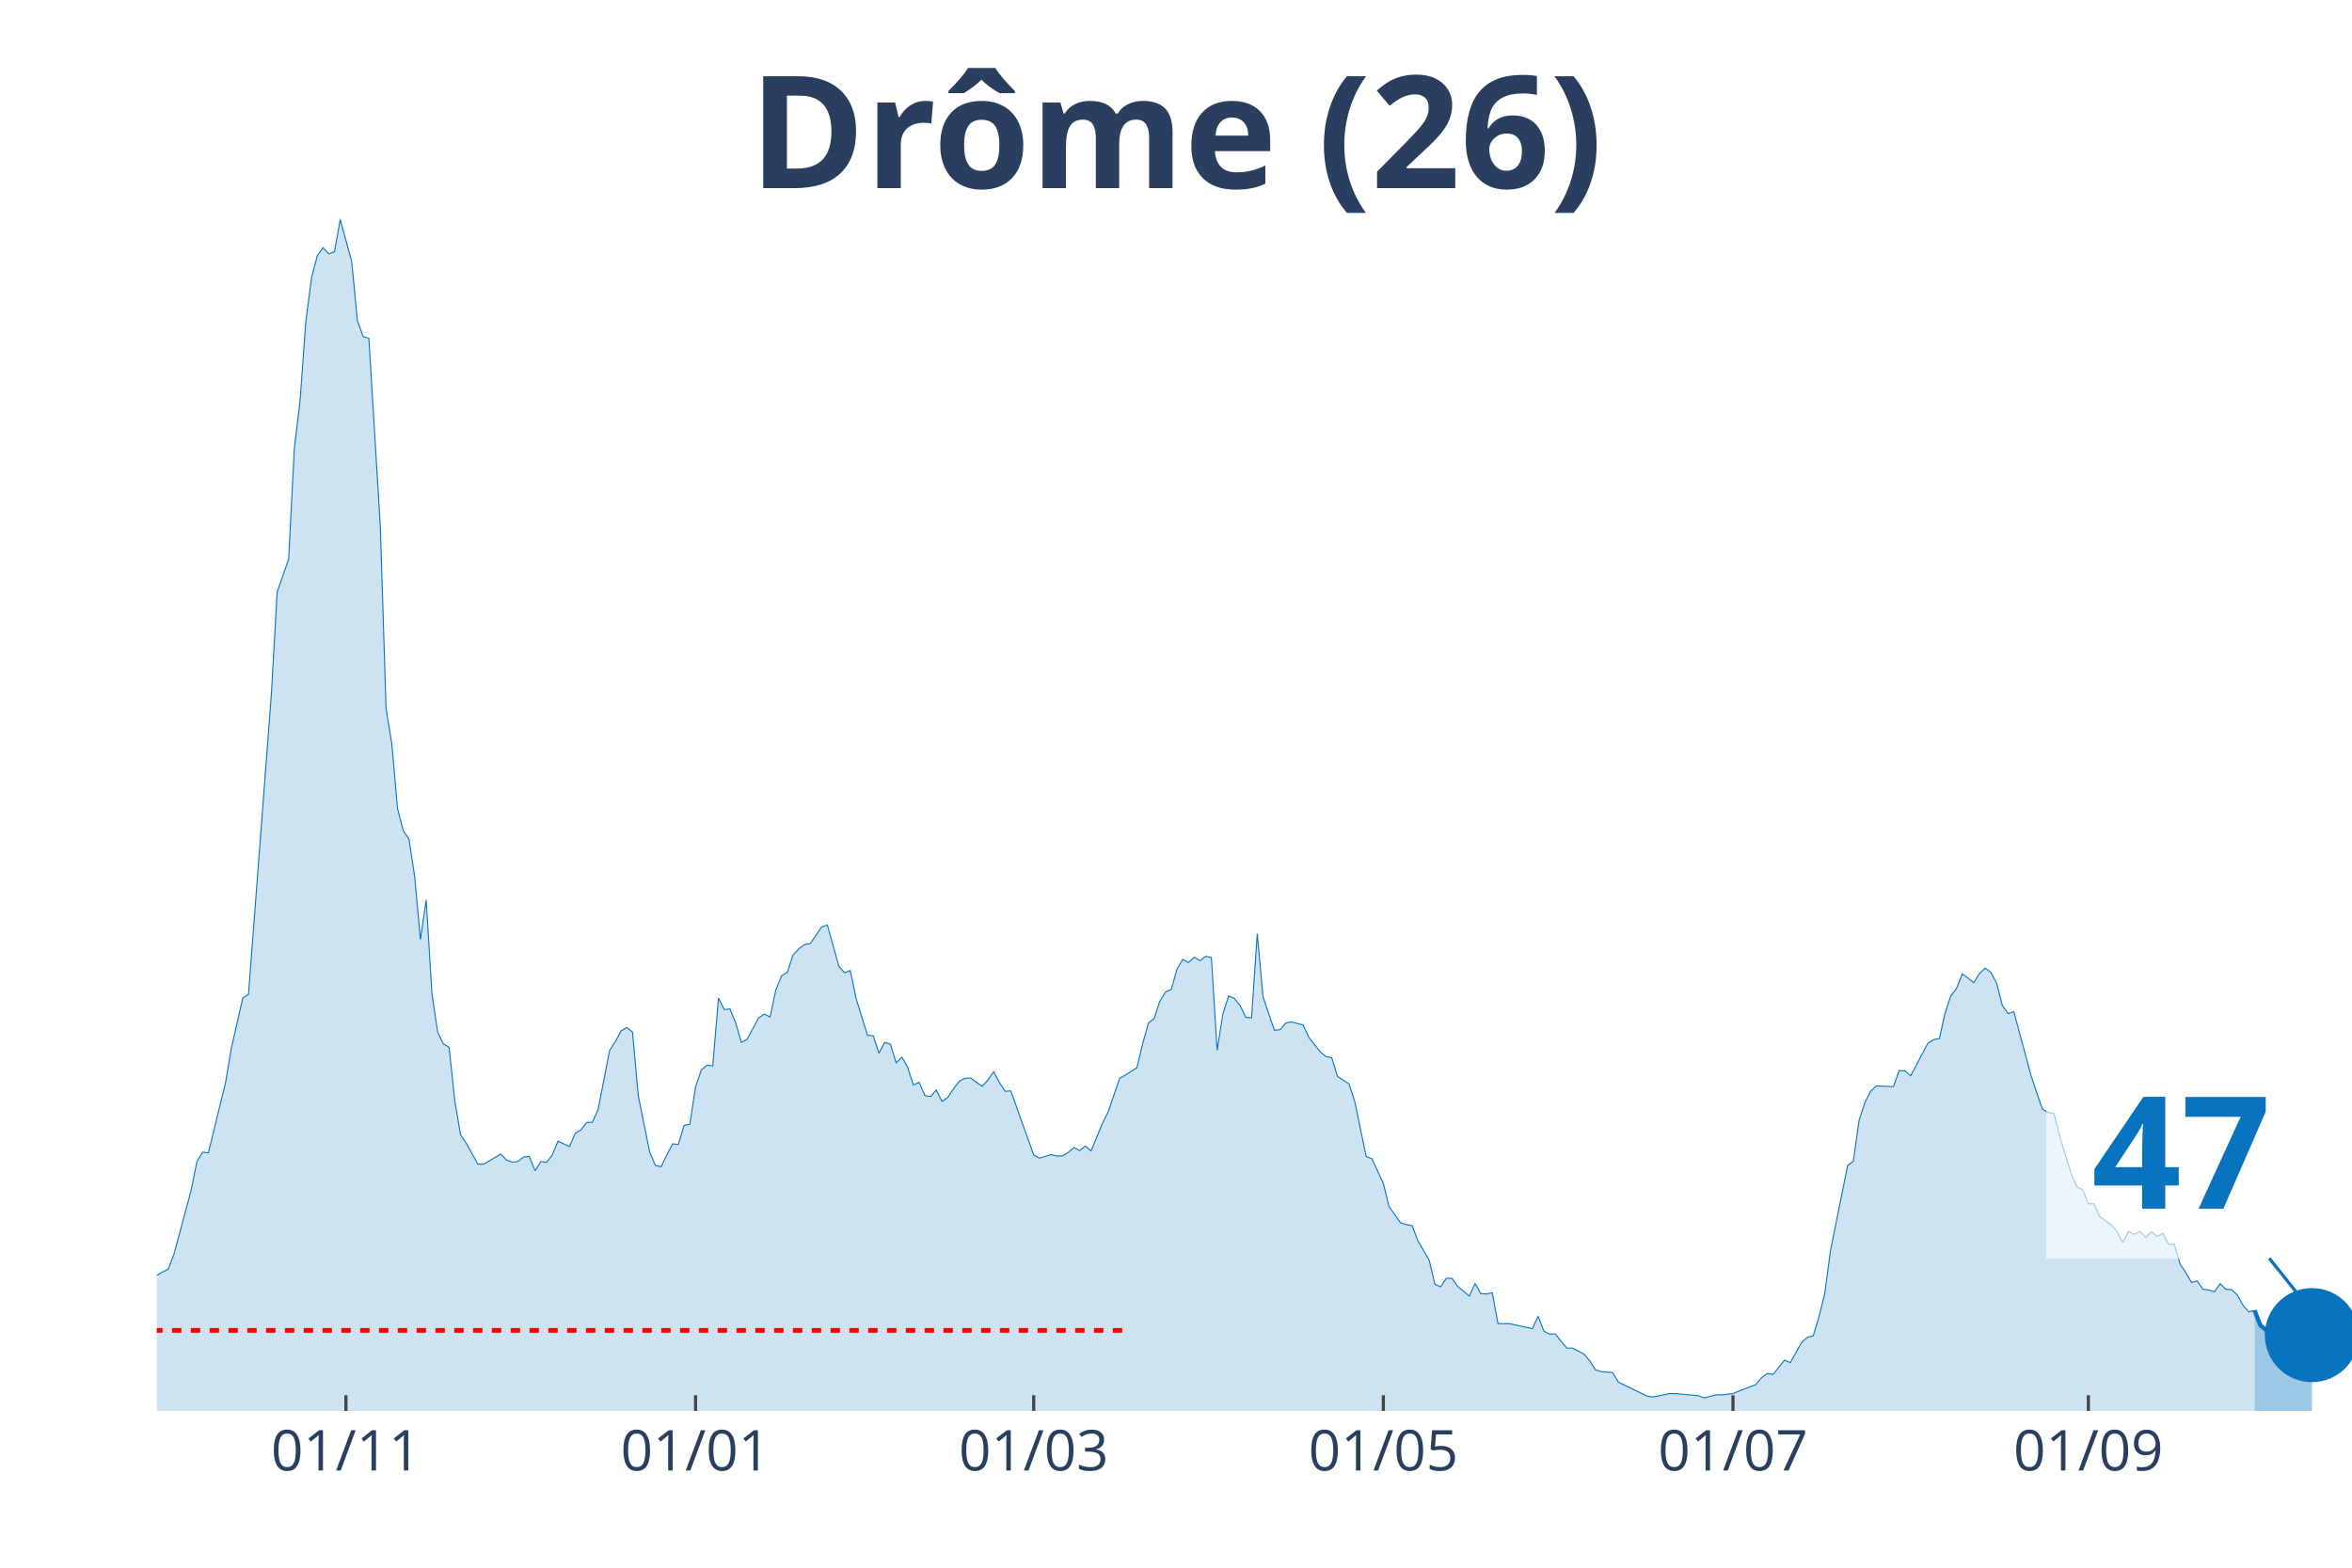
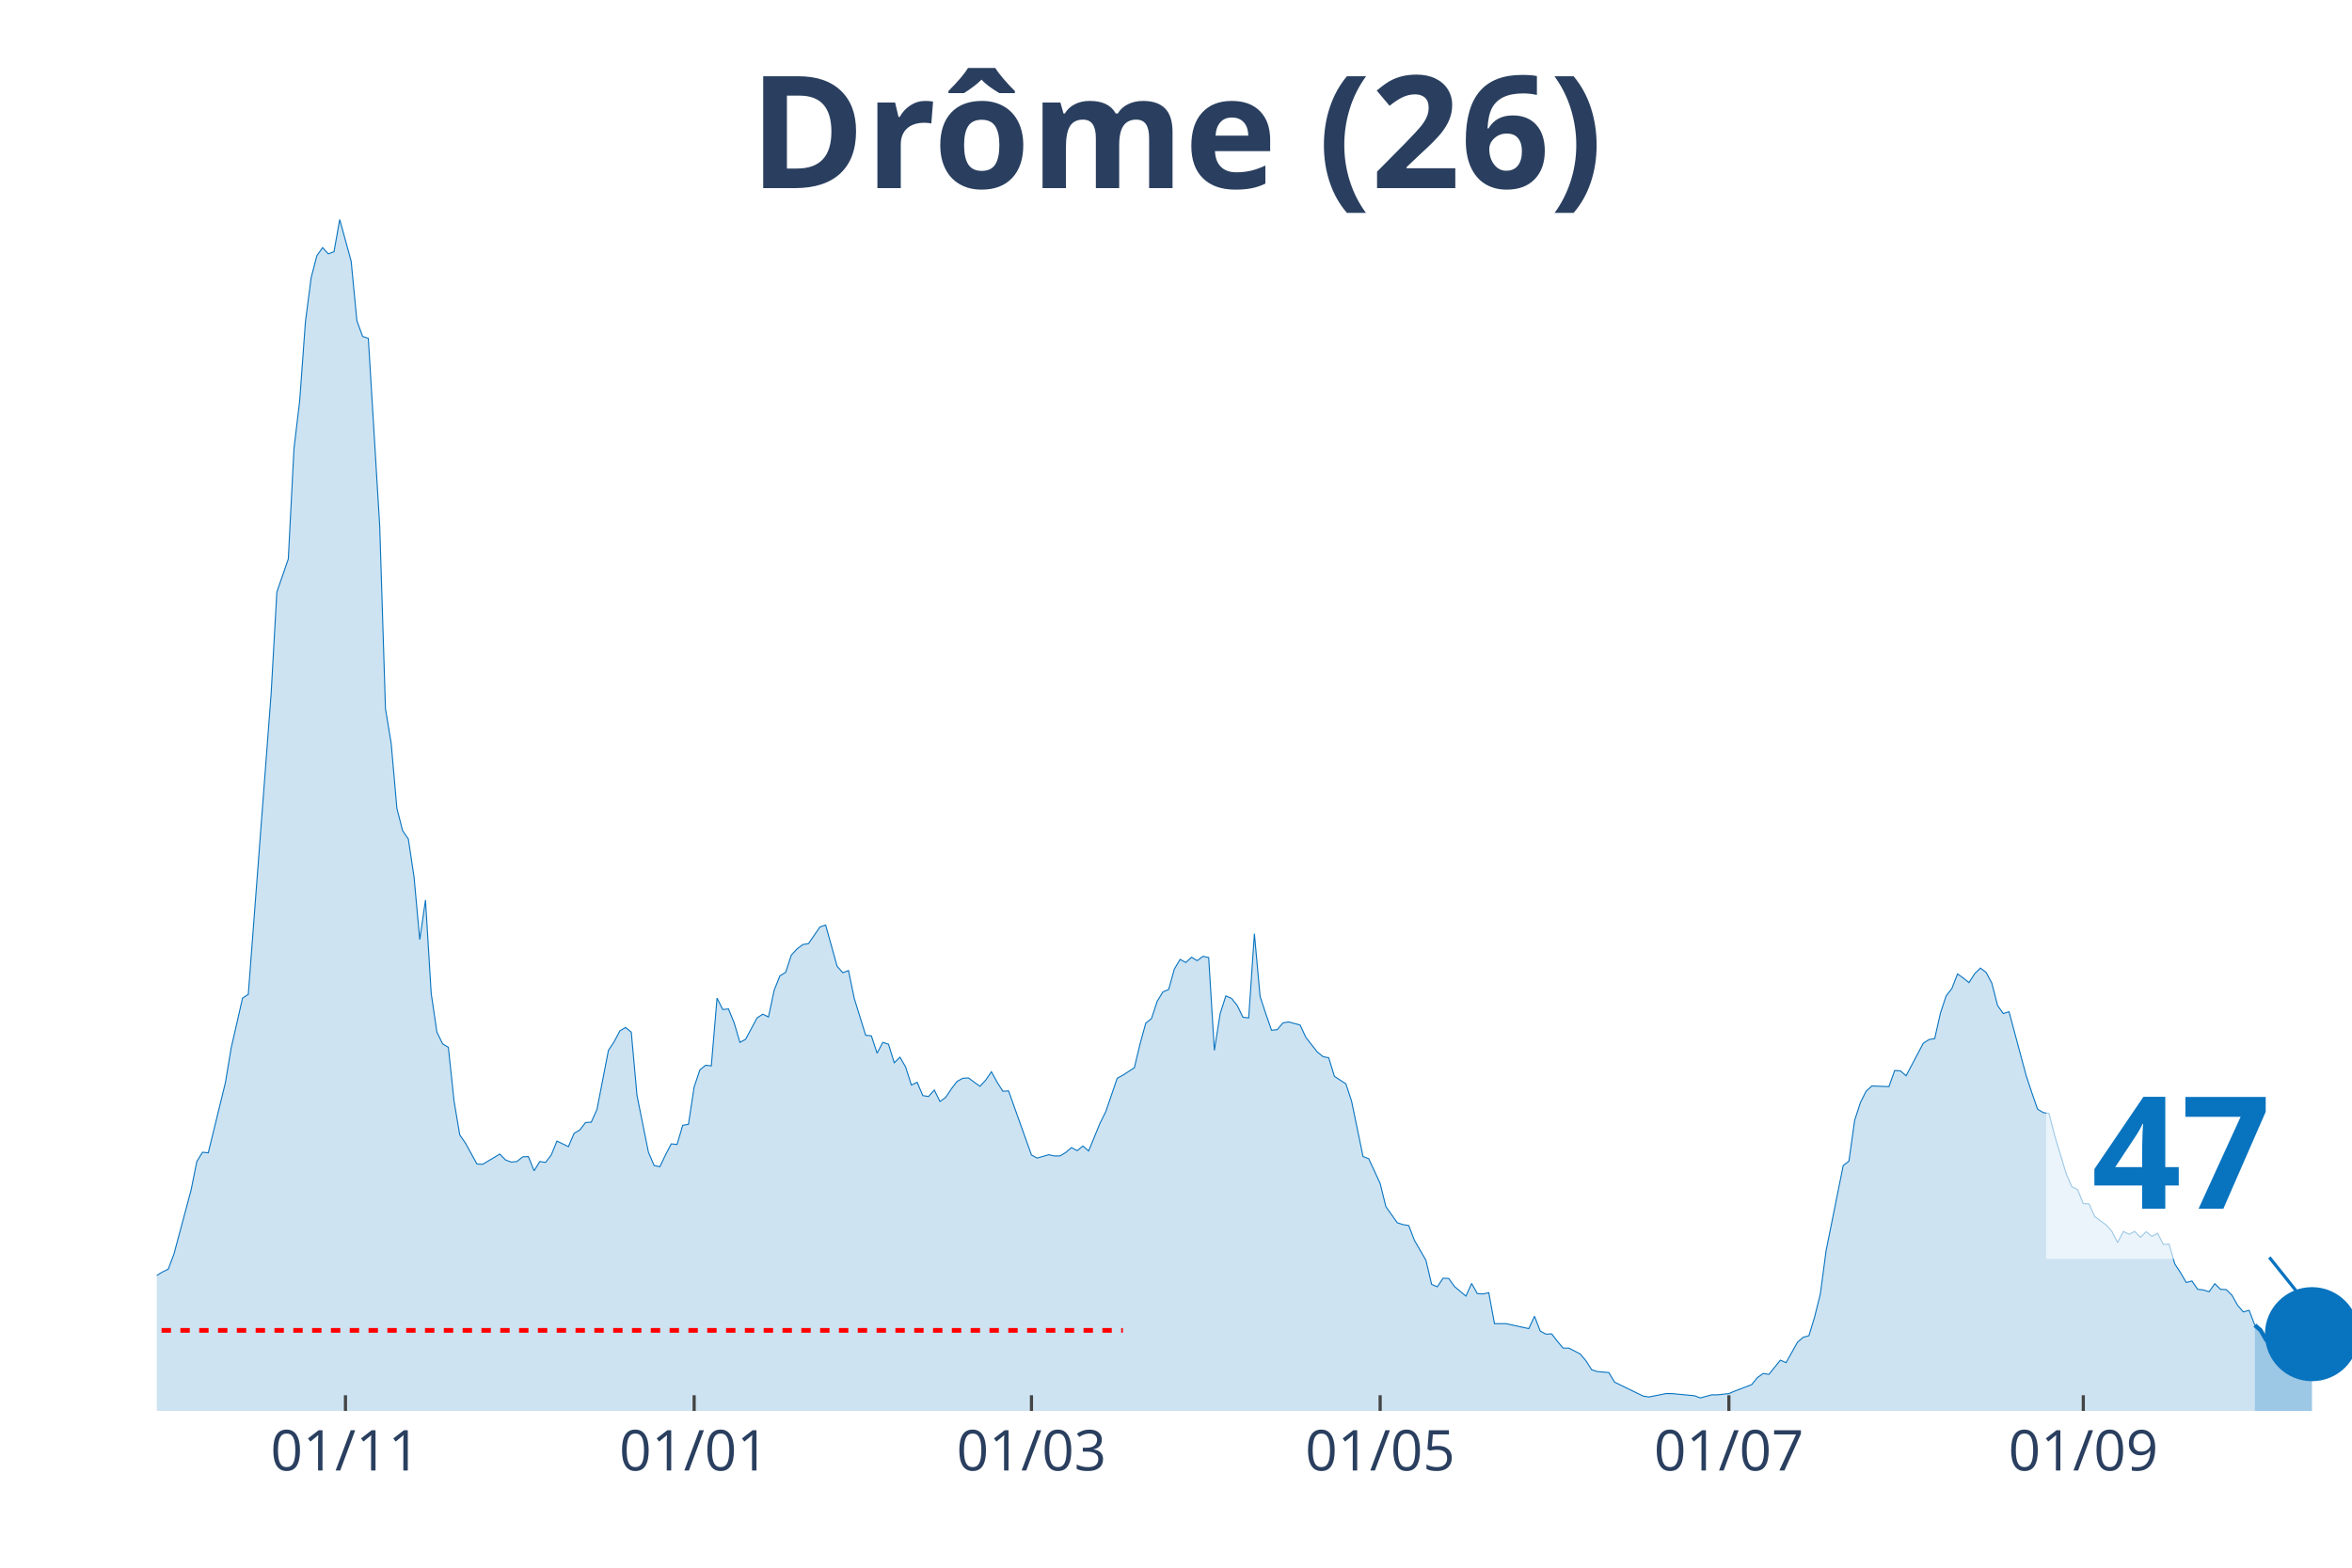
<svg xmlns="http://www.w3.org/2000/svg" class="main-svg" width="1125" height="750" style="" viewBox="0 0 750 500">
  <rect x="0" y="0" width="750" height="500" style="fill: rgb(0, 0, 0); fill-opacity: 0;" />
-   <defs id="defs-25d9b0">
+   <defs id="defs-bb7076">
    <g class="clips">
-       <clipPath id="clip25d9b0xyplot" class="plotclip">
+       <clipPath id="clipbb7076xyplot" class="plotclip">
        <rect width="700" height="380" />
      </clipPath>
-       <clipPath class="axesclip" id="clip25d9b0x">
+       <clipPath class="axesclip" id="clipbb7076x">
        <rect x="50" y="0" width="700" height="500" />
      </clipPath>
-       <clipPath class="axesclip" id="clip25d9b0y">
+       <clipPath class="axesclip" id="clipbb7076y">
        <rect x="0" y="70" width="750" height="380" />
      </clipPath>
-       <clipPath class="axesclip" id="clip25d9b0xy">
+       <clipPath class="axesclip" id="clipbb7076xy">
        <rect x="50" y="70" width="700" height="380" />
      </clipPath>
    </g>
    <g class="gradients" />
  </defs>
  <g class="bglayer">
    <rect class="bg" x="50" y="70" width="700" height="380" style="fill: rgb(0, 0, 0); fill-opacity: 0; stroke-width: 0;" />
  </g>
  <g class="layer-below">
    <g class="imagelayer" />
    <g class="shapelayer" />
  </g>
  <g class="cartesianlayer">
    <g class="subplot xy">
      <g class="layer-subplot">
        <g class="shapelayer" />
        <g class="imagelayer" />
      </g>
      <g class="gridlayer">
        <g class="x">
-           <path class="xgrid crisp" transform="translate(110.31,0)" d="M0,70v380" style="stroke: rgb(255, 255, 255); stroke-opacity: 1; stroke-width: 1px;" />
-           <path class="xgrid crisp" transform="translate(221.8,0)" d="M0,70v380" style="stroke: rgb(255, 255, 255); stroke-opacity: 1; stroke-width: 1px;" />
-           <path class="xgrid crisp" transform="translate(329.63,0)" d="M0,70v380" style="stroke: rgb(255, 255, 255); stroke-opacity: 1; stroke-width: 1px;" />
-           <path class="xgrid crisp" transform="translate(441.12,0)" d="M0,70v380" style="stroke: rgb(255, 255, 255); stroke-opacity: 1; stroke-width: 1px;" />
-           <path class="xgrid crisp" transform="translate(552.61,0)" d="M0,70v380" style="stroke: rgb(255, 255, 255); stroke-opacity: 1; stroke-width: 1px;" />
-           <path class="xgrid crisp" transform="translate(665.93,0)" d="M0,70v380" style="stroke: rgb(255, 255, 255); stroke-opacity: 1; stroke-width: 1px;" />
+           <path class="xgrid crisp" transform="translate(110.16,0)" d="M0,70v380" style="stroke: rgb(255, 255, 255); stroke-opacity: 1; stroke-width: 1px;" />
+           <path class="xgrid crisp" transform="translate(221.35,0)" d="M0,70v380" style="stroke: rgb(255, 255, 255); stroke-opacity: 1; stroke-width: 1px;" />
+           <path class="xgrid crisp" transform="translate(328.91,0)" d="M0,70v380" style="stroke: rgb(255, 255, 255); stroke-opacity: 1; stroke-width: 1px;" />
+           <path class="xgrid crisp" transform="translate(440.1,0)" d="M0,70v380" style="stroke: rgb(255, 255, 255); stroke-opacity: 1; stroke-width: 1px;" />
+           <path class="xgrid crisp" transform="translate(551.3,0)" d="M0,70v380" style="stroke: rgb(255, 255, 255); stroke-opacity: 1; stroke-width: 1px;" />
+           <path class="xgrid crisp" transform="translate(664.32,0)" d="M0,70v380" style="stroke: rgb(255, 255, 255); stroke-opacity: 1; stroke-width: 1px;" />
        </g>
        <g class="y" />
      </g>
      <g class="zerolinelayer" />
      <path class="xlines-below" />
      <path class="ylines-below" />
      <g class="overlines-below" />
      <g class="xaxislayer-below" />
      <g class="yaxislayer-below" />
      <g class="overaxes-below" />
-       <g class="plot" transform="translate(50, 70)" clip-path="url('#clip25d9b0xyplot')">
+       <g class="plot" transform="translate(50, 70)" clip-path="url('#clipbb7076xyplot')">
        <g class="scatterlayer mlayer">
-           <g class="trace scatter tracec7c711" style="stroke-miterlimit: 2;">
+           <g class="trace scatter trace315d2a" style="stroke-miterlimit: 2;">
            <g class="fills">
              <g>
-                 <path class="js-fill" d="M668.93,380L-248.56,380L-248.56,377.24L-155.35,377.83L-153.52,376.94L-144.39,374.08L-142.56,374.47L-124.28,377.73L-122.45,377.34L-98.69,378.42L-96.87,377.53L-85.9,374.87L-84.07,372.79L-76.76,364.41L-74.93,363.71L-73.11,364.31L-71.28,363.22L-65.8,363.81L-63.97,362.73L-54.83,357.2L-53,357.2L-49.35,360.26L-47.52,359.67L-43.86,362.73L-42.04,363.22L-38.38,361.35L-36.55,360.56L-32.9,360.56L-31.07,358.98L-29.24,355.32L-27.42,354.54L-20.1,353.84L-18.28,352.66L-16.45,354.73L-14.62,354.14L-12.79,351.08L-10.97,350.49L-9.14,350.19L-7.31,346.54L-5.48,346.15L-3.66,342.69L0,336.77L1.83,335.68L3.66,334.79L5.48,329.96L10.97,309.53L12.79,300.45L14.62,297.49L16.45,297.68L21.93,275.28L23.76,264.32L27.42,248.33L29.24,247.15L36.55,151.21L38.38,118.84L42.04,108.28L43.86,73.04L45.69,57.74L47.52,32.57L49.35,18.56L51.17,11.55L53,8.98L54.83,10.96L56.66,10.26L58.49,0L62.14,13.32L63.97,32.28L65.8,37.31L67.62,37.9L71.28,97.91L73.11,156.05L74.93,167.1L76.76,187.83L78.59,194.94L80.42,197.6L82.25,209.74L84.07,229.68L85.9,217.04L87.73,246.85L89.56,259.19L91.38,262.94L93.21,264.03L95.04,281.2L96.87,291.96L98.69,294.62L102.35,301.24L104.18,301.34L109.66,298.08L111.49,299.95L113.32,300.64L115.14,300.45L116.97,298.97L118.8,298.87L120.63,303.41L122.45,300.45L124.28,300.74L126.11,298.37L127.94,293.93L129.77,294.82L131.59,295.71L133.42,291.46L135.25,290.38L137.08,288.01L138.9,287.91L140.73,283.86L144.39,265.01L146.21,262.25L148.04,258.79L149.87,257.71L151.7,259.19L153.52,279.42L157.18,297.49L159.01,301.73L160.84,302.12L162.66,298.28L164.49,294.82L166.32,295.02L168.15,288.9L169.97,288.6L171.8,276.66L173.63,271.23L175.46,269.75L177.28,269.95L179.11,248.33L180.94,251.98L182.77,251.79L184.6,256.23L186.42,262.45L188.25,261.46L191.91,254.65L193.73,253.46L195.56,254.35L197.39,245.77L199.22,241.23L201.04,240.14L202.87,234.61L204.7,232.64L206.53,231.26L208.36,230.96L212.01,225.63L213.84,225.04L217.49,238.17L219.32,240.24L221.15,239.55L222.98,248.43L226.63,260.18L228.46,260.37L230.29,265.9L232.11,262.45L233.94,263.04L235.77,268.96L237.6,267.18L239.43,270.34L241.25,276.07L243.08,275.18L244.91,279.42L246.74,279.72L248.56,277.65L250.39,281.3L252.22,280.02L254.05,277.25L255.87,274.88L257.7,273.9L259.53,273.8L261.36,275.18L263.19,276.46L265.01,274.49L266.84,271.82L268.67,275.18L270.5,278.04L272.32,277.94L279.63,298.37L281.46,299.36L285.12,298.28L286.95,298.67L288.77,298.67L290.6,297.58L292.43,296.01L294.26,296.99L296.08,295.51L297.91,297.09L301.57,288.21L303.39,284.56L307.05,273.9L308.88,272.91L312.53,270.54L314.36,262.94L316.19,256.33L318.02,254.85L319.84,249.32L321.67,246.36L323.5,245.57L325.33,239.05L327.15,235.99L328.98,236.98L330.81,235.3L332.64,236.39L334.46,235.01L336.29,235.4L338.12,265.01L339.95,253.37L341.78,247.64L343.6,248.43L345.43,250.7L347.26,254.45L349.09,254.65L350.91,227.8L352.74,247.84L354.57,253.37L356.4,258.6L358.22,258.4L360.05,256.23L361.88,255.93L365.54,256.92L367.36,260.87L371.02,265.51L372.85,266.99L374.67,267.38L376.5,273.3L380.16,275.67L381.98,281.2L385.64,298.87L387.47,299.56L391.12,307.45L392.95,314.86L396.61,319.99L398.43,320.58L400.26,320.88L402.09,325.62L405.74,331.93L407.57,339.63L409.4,340.42L411.23,337.66L413.05,337.76L414.88,340.32L418.54,343.38L420.37,339.34L422.19,342.59L424.02,342.69L425.85,342.3L427.68,352.17L431.33,352.17L433.16,352.56L438.64,353.75L440.47,349.8L442.3,354.54L444.13,355.52L445.95,355.42L447.78,357.79L449.61,359.96L451.44,359.96L455.09,361.84L456.92,364.01L458.75,366.87L460.57,367.46L464.23,367.76L466.06,370.82L475.2,375.26L477.02,375.56L482.51,374.47L484.33,374.47L491.64,375.16L493.47,375.85L497.13,374.87L498.96,374.87L502.61,374.47L504.44,373.68L509.92,371.61L511.75,369.34L513.58,368.06L515.4,368.35L519.06,363.81L520.89,364.6L524.54,358.09L526.37,356.51L528.2,356.02L530.03,349.99L531.85,342.69L533.68,328.97L539.16,301.73L540.99,300.35L542.82,287.32L544.65,281.69L546.48,278.04L548.3,276.36L553.79,276.56L555.61,271.43L557.44,271.53L559.27,273.11L564.75,262.74L566.58,261.56L568.41,261.26L570.23,253.17L572.06,247.64L573.89,245.27L575.72,240.63L577.55,241.92L579.37,243.4L581.2,240.54L583.03,238.76L584.86,240.14L586.68,243.59L588.51,250.7L590.34,253.27L592.17,252.68L597.65,273.01L599.48,278.54L601.31,283.77L603.13,284.85L604.96,285.15L606.79,292.25L610.44,304.3L612.27,308.54L614.1,309.43L615.93,313.87L617.75,313.97L619.58,318.02L623.24,320.68L625.07,322.75L626.89,326.31L628.72,322.75L630.55,323.64L632.38,322.75L634.2,324.63L636.03,322.85L637.86,324.33L639.69,323.35L641.51,326.9L643.34,326.8L645.17,333.12L647,335.88L648.83,339.04L650.65,338.55L652.48,341.21L654.31,341.41L656.14,342L657.96,339.43L659.79,341.21L661.62,341.31L663.45,343.09L665.27,346.34L667.1,348.42L668.93,347.92" style="fill: rgb(8, 115, 191); fill-opacity: 0.2; stroke-width: 0;" />
+                 <path class="js-fill" d="M669.01,380L-247.92,380L-247.92,377.24L-154.95,377.83L-153.12,376.94L-144.01,374.08L-142.19,374.47L-123.96,377.73L-122.14,377.34L-98.44,378.42L-96.61,377.53L-85.68,374.87L-83.85,372.79L-76.56,364.41L-74.74,363.71L-72.92,364.31L-71.09,363.22L-65.62,363.81L-63.8,362.73L-54.69,357.2L-52.86,357.2L-49.22,360.26L-47.4,359.67L-43.75,362.73L-41.93,363.22L-38.28,361.35L-36.46,360.56L-32.81,360.56L-30.99,358.98L-29.17,355.32L-27.34,354.54L-20.05,353.84L-18.23,352.66L-16.41,354.73L-14.58,354.14L-12.76,351.08L-10.94,350.49L-9.11,350.19L-7.29,346.54L-5.47,346.15L-3.65,342.69L0,336.77L1.82,335.68L3.65,334.79L5.47,329.96L10.94,309.53L12.76,300.45L14.58,297.49L16.41,297.68L21.88,275.28L23.7,264.32L27.34,248.33L29.17,247.15L36.46,151.21L38.28,118.84L41.93,108.28L43.75,73.04L45.57,57.74L47.4,32.57L49.22,18.56L51.04,11.55L52.86,8.98L54.69,10.96L56.51,10.26L58.33,0L61.98,13.32L63.8,32.28L65.63,37.31L67.45,37.9L71.09,97.91L72.92,156.05L74.74,167.1L76.56,187.83L78.39,194.94L80.21,197.6L82.03,209.74L83.85,229.68L85.68,217.04L87.5,246.85L89.32,259.19L91.15,262.94L92.97,264.03L94.79,281.2L96.61,291.96L98.44,294.62L102.08,301.24L103.91,301.34L109.38,298.08L111.2,299.95L113.02,300.64L114.84,300.45L116.67,298.97L118.49,298.87L120.31,303.41L122.14,300.45L123.96,300.74L125.78,298.37L127.6,293.93L129.43,294.82L131.25,295.71L133.07,291.46L134.9,290.38L136.72,288.01L138.54,287.91L140.36,283.86L144.01,265.01L145.83,262.25L147.66,258.79L149.48,257.71L151.3,259.19L153.13,279.42L156.77,297.49L158.59,301.73L160.42,302.12L162.24,298.28L164.06,294.82L165.89,295.02L167.71,288.9L169.53,288.6L171.35,276.66L173.18,271.23L175,269.75L176.82,269.95L178.65,248.33L180.47,251.98L182.29,251.79L184.11,256.23L185.94,262.45L187.76,261.46L191.41,254.65L193.23,253.46L195.05,254.35L196.88,245.77L198.7,241.23L200.52,240.14L202.34,234.61L204.17,232.64L205.99,231.26L207.81,230.96L211.46,225.63L213.28,225.04L216.93,238.17L218.75,240.24L220.57,239.55L222.4,248.43L226.04,260.18L227.86,260.37L229.69,265.9L231.51,262.45L233.33,263.04L235.16,268.96L236.98,267.18L238.8,270.34L240.63,276.07L242.45,275.18L244.27,279.42L246.09,279.72L247.92,277.65L249.74,281.3L251.56,280.02L253.39,277.25L255.21,274.88L257.03,273.9L258.85,273.8L260.68,275.18L262.5,276.46L264.32,274.49L266.15,271.82L267.97,275.18L269.79,278.04L271.61,277.94L278.91,298.37L280.73,299.36L284.38,298.28L286.2,298.67L288.02,298.67L289.84,297.58L291.67,296.01L293.49,296.99L295.31,295.51L297.14,297.09L300.78,288.21L302.6,284.56L306.25,273.9L308.07,272.91L311.72,270.54L313.54,262.94L315.36,256.33L317.19,254.85L319.01,249.32L320.83,246.36L322.66,245.57L324.48,239.05L326.3,235.99L328.13,236.98L329.95,235.3L331.77,236.39L333.59,235.01L335.42,235.4L337.24,265.01L339.06,253.37L340.89,247.64L342.71,248.43L344.53,250.7L346.35,254.45L348.18,254.65L350,227.8L351.82,247.84L353.65,253.37L355.47,258.6L357.29,258.4L359.11,256.23L360.94,255.93L364.58,256.92L366.41,260.87L370.05,265.51L371.88,266.99L373.7,267.38L375.52,273.3L379.17,275.67L380.99,281.2L384.64,298.87L386.46,299.56L390.1,307.45L391.93,314.86L395.57,319.99L397.4,320.58L399.22,320.88L401.04,325.62L404.69,331.93L406.51,339.63L408.33,340.42L410.16,337.66L411.98,337.76L413.8,340.32L417.45,343.38L419.27,339.34L421.09,342.59L422.92,342.69L424.74,342.3L426.56,352.17L430.21,352.17L432.03,352.56L437.5,353.75L439.32,349.8L441.15,354.54L442.97,355.52L444.79,355.42L446.61,357.79L448.44,359.96L450.26,359.96L453.91,361.84L455.73,364.01L457.55,366.87L459.38,367.46L463.02,367.76L464.84,370.82L473.96,375.26L475.78,375.56L481.25,374.47L483.07,374.47L490.36,375.16L492.19,375.85L495.83,374.87L497.66,374.87L501.3,374.47L503.13,373.68L508.59,371.61L510.42,369.34L512.24,368.06L514.06,368.35L517.71,363.81L519.53,364.6L523.18,358.09L525,356.51L526.82,356.02L528.65,349.99L530.47,342.69L532.29,328.97L537.76,301.73L539.58,300.35L541.41,287.32L543.23,281.69L545.05,278.04L546.88,276.36L552.34,276.56L554.17,271.43L555.99,271.53L557.81,273.11L563.28,262.74L565.1,261.56L566.93,261.26L568.75,253.17L570.57,247.64L572.4,245.27L574.22,240.63L576.04,241.92L577.86,243.4L579.69,240.54L581.51,238.76L583.33,240.14L585.16,243.59L586.98,250.7L588.8,253.27L590.63,252.68L596.09,273.01L597.92,278.54L599.74,283.77L601.56,284.85L603.39,285.15L605.21,292.25L608.85,304.3L610.68,308.54L612.5,309.43L614.32,313.87L616.15,313.97L617.97,318.02L621.61,320.68L623.44,322.75L625.26,326.31L627.08,322.75L628.91,323.64L630.73,322.75L632.55,324.63L634.38,322.85L636.2,324.33L638.02,323.35L639.84,326.9L641.67,326.8L643.49,333.12L645.31,335.88L647.14,339.04L648.96,338.55L650.78,341.21L652.6,341.41L654.43,342L656.25,339.43L658.07,341.21L659.9,341.31L661.72,343.09L663.54,346.34L665.36,348.42L667.19,347.92L669.01,352.66" style="fill: rgb(8, 115, 191); fill-opacity: 0.2; stroke-width: 0;" />
              </g>
            </g>
            <g class="errorbars" />
            <g class="lines">
-               <path class="js-line" d="M-248.56,377.24L-155.35,377.83L-153.52,376.94L-144.39,374.08L-142.56,374.47L-124.28,377.73L-122.45,377.34L-98.69,378.42L-96.87,377.53L-85.9,374.87L-84.07,372.79L-76.76,364.41L-74.93,363.71L-73.11,364.31L-71.28,363.22L-65.8,363.81L-63.97,362.73L-54.83,357.2L-53,357.2L-49.35,360.26L-47.52,359.67L-43.86,362.73L-42.04,363.22L-38.38,361.35L-36.55,360.56L-32.9,360.56L-31.07,358.98L-29.24,355.32L-27.42,354.54L-20.1,353.84L-18.28,352.66L-16.45,354.73L-14.62,354.14L-12.79,351.08L-10.97,350.49L-9.14,350.19L-7.31,346.54L-5.48,346.15L-3.66,342.69L0,336.77L1.83,335.68L3.66,334.79L5.48,329.96L10.97,309.53L12.79,300.45L14.62,297.49L16.45,297.68L21.93,275.28L23.76,264.32L27.42,248.33L29.24,247.15L36.55,151.21L38.38,118.84L42.04,108.28L43.86,73.04L45.69,57.74L47.52,32.57L49.35,18.56L51.17,11.55L53,8.98L54.83,10.96L56.66,10.26L58.49,0L62.14,13.32L63.97,32.28L65.8,37.31L67.62,37.9L71.28,97.91L73.11,156.05L74.93,167.1L76.76,187.83L78.59,194.94L80.42,197.6L82.25,209.74L84.07,229.68L85.9,217.04L87.73,246.85L89.56,259.19L91.38,262.94L93.21,264.03L95.04,281.2L96.87,291.96L98.69,294.62L102.35,301.24L104.18,301.34L109.66,298.08L111.49,299.95L113.32,300.64L115.14,300.45L116.97,298.97L118.8,298.87L120.63,303.41L122.45,300.45L124.28,300.74L126.11,298.37L127.94,293.93L129.77,294.82L131.59,295.71L133.42,291.46L135.25,290.38L137.08,288.01L138.9,287.91L140.73,283.86L144.39,265.01L146.21,262.25L148.04,258.79L149.87,257.71L151.7,259.19L153.52,279.42L157.18,297.49L159.01,301.73L160.84,302.12L162.66,298.28L164.49,294.82L166.32,295.02L168.15,288.9L169.97,288.6L171.8,276.66L173.63,271.23L175.46,269.75L177.28,269.95L179.11,248.33L180.94,251.98L182.77,251.79L184.6,256.23L186.42,262.45L188.25,261.46L191.91,254.65L193.73,253.46L195.56,254.35L197.39,245.77L199.22,241.23L201.04,240.14L202.87,234.61L204.7,232.64L206.53,231.26L208.36,230.96L212.01,225.63L213.84,225.04L217.49,238.17L219.32,240.24L221.15,239.55L222.98,248.43L226.63,260.18L228.46,260.37L230.29,265.9L232.11,262.45L233.94,263.04L235.77,268.96L237.6,267.18L239.43,270.34L241.25,276.07L243.08,275.18L244.91,279.42L246.74,279.72L248.56,277.65L250.39,281.3L252.22,280.02L254.05,277.25L255.87,274.88L257.7,273.9L259.53,273.8L261.36,275.18L263.19,276.46L265.01,274.49L266.84,271.82L268.67,275.18L270.5,278.04L272.32,277.94L279.63,298.37L281.46,299.36L285.12,298.28L286.95,298.67L288.77,298.67L290.6,297.58L292.43,296.01L294.26,296.99L296.08,295.51L297.91,297.09L301.57,288.21L303.39,284.56L307.05,273.9L308.88,272.91L312.53,270.54L314.36,262.94L316.19,256.33L318.02,254.85L319.84,249.32L321.67,246.36L323.5,245.57L325.33,239.05L327.15,235.99L328.98,236.98L330.81,235.3L332.64,236.39L334.46,235.01L336.29,235.4L338.12,265.01L339.95,253.37L341.78,247.64L343.6,248.43L345.43,250.7L347.26,254.45L349.09,254.65L350.91,227.8L352.74,247.84L354.57,253.37L356.4,258.6L358.22,258.4L360.05,256.23L361.88,255.93L365.54,256.92L367.36,260.87L371.02,265.51L372.85,266.99L374.67,267.38L376.5,273.3L380.16,275.67L381.98,281.2L385.64,298.87L387.47,299.56L391.12,307.45L392.95,314.86L396.61,319.99L398.43,320.58L400.26,320.88L402.09,325.62L405.74,331.93L407.57,339.63L409.4,340.42L411.23,337.66L413.05,337.76L414.88,340.32L418.54,343.38L420.37,339.34L422.19,342.59L424.02,342.69L425.85,342.3L427.68,352.17L431.33,352.17L433.16,352.56L438.64,353.75L440.47,349.8L442.3,354.54L444.13,355.52L445.95,355.42L447.78,357.79L449.61,359.96L451.44,359.96L455.09,361.84L456.92,364.01L458.75,366.87L460.57,367.46L464.23,367.76L466.06,370.82L475.2,375.26L477.02,375.56L482.51,374.47L484.33,374.47L491.64,375.16L493.47,375.85L497.13,374.87L498.96,374.87L502.61,374.47L504.44,373.68L509.92,371.61L511.75,369.34L513.58,368.06L515.4,368.35L519.06,363.81L520.89,364.6L524.54,358.09L526.37,356.51L528.2,356.02L530.03,349.99L531.85,342.69L533.68,328.97L539.16,301.73L540.99,300.35L542.82,287.32L544.65,281.69L546.48,278.04L548.3,276.36L553.79,276.56L555.61,271.43L557.44,271.53L559.27,273.11L564.75,262.74L566.58,261.56L568.41,261.26L570.23,253.17L572.06,247.64L573.89,245.27L575.72,240.63L577.55,241.92L579.37,243.4L581.2,240.54L583.03,238.76L584.86,240.14L586.68,243.59L588.51,250.7L590.34,253.27L592.17,252.68L597.65,273.01L599.48,278.54L601.31,283.77L603.13,284.85L604.96,285.15L606.79,292.25L610.44,304.3L612.27,308.54L614.1,309.43L615.93,313.87L617.75,313.97L619.58,318.02L623.24,320.68L625.07,322.75L626.89,326.31L628.72,322.75L630.55,323.64L632.38,322.75L634.2,324.63L636.03,322.85L637.86,324.33L639.69,323.35L641.51,326.9L643.34,326.8L645.17,333.12L647,335.88L648.83,339.04L650.65,338.55L652.48,341.21L654.31,341.41L656.14,342L657.96,339.43L659.79,341.21L661.62,341.31L663.45,343.09L665.27,346.34L667.1,348.42L668.93,347.92" style="vector-effect: non-scaling-stroke; fill: none; stroke: rgb(8, 115, 191); stroke-opacity: 1; stroke-width: 0.5px; opacity: 1;" />
+               <path class="js-line" d="M-247.92,377.24L-154.95,377.83L-153.12,376.94L-144.01,374.08L-142.19,374.47L-123.96,377.73L-122.14,377.34L-98.44,378.42L-96.61,377.53L-85.68,374.87L-83.85,372.79L-76.56,364.41L-74.74,363.71L-72.92,364.31L-71.09,363.22L-65.62,363.81L-63.8,362.73L-54.69,357.2L-52.86,357.2L-49.22,360.26L-47.4,359.67L-43.75,362.73L-41.93,363.22L-38.28,361.35L-36.46,360.56L-32.81,360.56L-30.99,358.98L-29.17,355.32L-27.34,354.54L-20.05,353.84L-18.23,352.66L-16.41,354.73L-14.58,354.14L-12.76,351.08L-10.94,350.49L-9.11,350.19L-7.29,346.54L-5.47,346.15L-3.65,342.69L0,336.77L1.82,335.68L3.65,334.79L5.47,329.96L10.94,309.53L12.76,300.45L14.58,297.49L16.41,297.68L21.88,275.28L23.7,264.32L27.34,248.33L29.17,247.15L36.46,151.21L38.28,118.84L41.93,108.28L43.75,73.04L45.57,57.74L47.4,32.57L49.22,18.56L51.04,11.55L52.86,8.98L54.69,10.96L56.51,10.26L58.33,0L61.98,13.32L63.8,32.28L65.63,37.31L67.45,37.9L71.09,97.91L72.92,156.05L74.74,167.1L76.56,187.83L78.39,194.94L80.21,197.6L82.03,209.74L83.85,229.68L85.68,217.04L87.5,246.85L89.32,259.19L91.15,262.94L92.97,264.03L94.79,281.2L96.61,291.96L98.44,294.62L102.08,301.24L103.91,301.34L109.38,298.08L111.2,299.95L113.02,300.64L114.84,300.45L116.67,298.97L118.49,298.87L120.31,303.41L122.14,300.45L123.96,300.74L125.78,298.37L127.6,293.93L129.43,294.82L131.25,295.71L133.07,291.46L134.9,290.38L136.72,288.01L138.54,287.91L140.36,283.86L144.01,265.01L145.83,262.25L147.66,258.79L149.48,257.71L151.3,259.19L153.13,279.42L156.77,297.49L158.59,301.73L160.42,302.12L162.24,298.28L164.06,294.82L165.89,295.02L167.71,288.9L169.53,288.6L171.35,276.66L173.18,271.23L175,269.75L176.82,269.95L178.65,248.33L180.47,251.98L182.29,251.79L184.11,256.23L185.94,262.45L187.76,261.46L191.41,254.65L193.23,253.46L195.05,254.35L196.88,245.77L198.7,241.23L200.52,240.14L202.34,234.61L204.17,232.64L205.99,231.26L207.81,230.96L211.46,225.63L213.28,225.04L216.93,238.17L218.75,240.24L220.57,239.55L222.4,248.43L226.04,260.18L227.86,260.37L229.69,265.9L231.51,262.45L233.33,263.04L235.16,268.96L236.98,267.18L238.8,270.34L240.63,276.07L242.45,275.18L244.27,279.42L246.09,279.72L247.92,277.65L249.74,281.3L251.56,280.02L253.39,277.25L255.21,274.88L257.03,273.9L258.85,273.8L260.68,275.18L262.5,276.46L264.32,274.49L266.15,271.82L267.97,275.18L269.79,278.04L271.61,277.94L278.91,298.37L280.73,299.36L284.38,298.28L286.2,298.67L288.02,298.67L289.84,297.58L291.67,296.01L293.49,296.99L295.31,295.51L297.14,297.09L300.78,288.21L302.6,284.56L306.25,273.9L308.07,272.91L311.72,270.54L313.54,262.94L315.36,256.33L317.19,254.85L319.01,249.32L320.83,246.36L322.66,245.57L324.48,239.05L326.3,235.99L328.13,236.98L329.95,235.3L331.77,236.39L333.59,235.01L335.42,235.4L337.24,265.01L339.06,253.37L340.89,247.64L342.71,248.43L344.53,250.7L346.35,254.45L348.18,254.65L350,227.8L351.82,247.84L353.65,253.37L355.47,258.6L357.29,258.4L359.11,256.23L360.94,255.93L364.58,256.92L366.41,260.87L370.05,265.51L371.88,266.99L373.7,267.38L375.52,273.3L379.17,275.67L380.99,281.2L384.64,298.87L386.46,299.56L390.1,307.45L391.93,314.86L395.57,319.99L397.4,320.58L399.22,320.88L401.04,325.62L404.69,331.93L406.51,339.63L408.33,340.42L410.16,337.66L411.98,337.76L413.8,340.32L417.45,343.38L419.27,339.34L421.09,342.59L422.92,342.69L424.74,342.3L426.56,352.17L430.21,352.17L432.03,352.56L437.5,353.75L439.32,349.8L441.15,354.54L442.97,355.52L444.79,355.42L446.61,357.79L448.44,359.96L450.26,359.96L453.91,361.84L455.73,364.01L457.55,366.87L459.38,367.46L463.02,367.76L464.84,370.82L473.96,375.26L475.78,375.56L481.25,374.47L483.07,374.47L490.36,375.16L492.19,375.85L495.83,374.87L497.66,374.87L501.3,374.47L503.13,373.68L508.59,371.61L510.42,369.34L512.24,368.06L514.06,368.35L517.71,363.81L519.53,364.6L523.18,358.09L525,356.51L526.82,356.02L528.65,349.99L530.47,342.69L532.29,328.97L537.76,301.73L539.58,300.35L541.41,287.32L543.23,281.69L545.05,278.04L546.88,276.36L552.34,276.56L554.17,271.43L555.99,271.53L557.81,273.11L563.28,262.74L565.1,261.56L566.93,261.26L568.75,253.17L570.57,247.64L572.4,245.27L574.22,240.63L576.04,241.92L577.86,243.4L579.69,240.54L581.51,238.76L583.33,240.14L585.16,243.59L586.98,250.7L588.8,253.27L590.63,252.68L596.09,273.01L597.92,278.54L599.74,283.77L601.56,284.85L603.39,285.15L605.21,292.25L608.85,304.3L610.68,308.54L612.5,309.43L614.32,313.87L616.15,313.97L617.97,318.02L621.61,320.68L623.44,322.75L625.26,326.31L627.08,322.75L628.91,323.64L630.73,322.75L632.55,324.63L634.38,322.85L636.2,324.33L638.02,323.35L639.84,326.9L641.67,326.8L643.49,333.12L645.31,335.88L647.14,339.04L648.96,338.55L650.78,341.21L652.6,341.41L654.43,342L656.25,339.43L658.07,341.21L659.9,341.31L661.72,343.09L663.54,346.34L665.36,348.42L667.19,347.92L669.01,352.66" style="vector-effect: non-scaling-stroke; fill: none; stroke: rgb(8, 115, 191); stroke-opacity: 1; stroke-width: 0.5px; opacity: 1;" />
            </g>
            <g class="points" />
            <g class="text" />
          </g>
-           <g class="trace scatter trace9f7d99" style="stroke-miterlimit: 2;">
+           <g class="trace scatter traceccacc8" style="stroke-miterlimit: 2;">
            <g class="fills">
              <g>
-                 <path class="js-fill" d="M687.21,380L668.93,380L668.93,347.92L670.76,352.66L672.58,354.24L674.41,357.4L676.24,358.29L679.9,357.79L681.72,357.99L683.55,356.71L685.38,356.9L687.21,355.82" style="fill: rgb(8, 115, 191); fill-opacity: 0.4; stroke-width: 0;" />
+                 <path class="js-fill" d="M687.24,380L669.01,380L669.01,352.66L670.83,354.24L672.66,357.4L674.48,358.29L676.3,357.89L679.95,357.99L681.77,356.71L683.59,356.9L685.42,355.82L687.24,355.52" style="fill: rgb(8, 115, 191); fill-opacity: 0.4; stroke-width: 0;" />
              </g>
            </g>
            <g class="errorbars" />
            <g class="lines">
-               <path class="js-line" d="M668.93,347.92L670.76,352.66L672.58,354.24L674.41,357.4L676.24,358.29L679.9,357.79L681.72,357.99L683.55,356.71L685.38,356.9L687.21,355.82" style="vector-effect: non-scaling-stroke; fill: none; stroke: rgb(8, 115, 191); stroke-opacity: 1; stroke-width: 2px; opacity: 1;" />
+               <path class="js-line" d="M669.01,352.66L670.83,354.24L672.66,357.4L674.48,358.29L676.3,357.89L679.95,357.99L681.77,356.71L683.59,356.9L685.42,355.82L687.24,355.52" style="vector-effect: non-scaling-stroke; fill: none; stroke: rgb(8, 115, 191); stroke-opacity: 1; stroke-width: 2px; opacity: 1;" />
            </g>
            <g class="points" />
            <g class="text" />
          </g>
-           <g class="trace scatter trace6674e6" style="stroke-miterlimit: 2; opacity: 1;">
+           <g class="trace scatter traced8d776" style="stroke-miterlimit: 2; opacity: 1;">
            <g class="fills" />
            <g class="errorbars" />
            <g class="lines" />
            <g class="points">
-               <path class="point" transform="translate(687.21,355.82)" d="M15,0A15,15 0 1,1 0,-15A15,15 0 0,1 15,0Z" style="opacity: 1; stroke-width: 0px; fill: rgb(8, 115, 191); fill-opacity: 1;" />
+               <path class="point" transform="translate(687.24,355.52)" d="M15,0A15,15 0 1,1 0,-15A15,15 0 0,1 15,0Z" style="opacity: 1; stroke-width: 0px; fill: rgb(8, 115, 191); fill-opacity: 1;" />
            </g>
            <g class="text" />
          </g>
        </g>
      </g>
      <g class="overplot" />
      <path class="xlines-above crisp" style="fill: none; stroke-width: 1px; stroke: rgb(0, 0, 0); stroke-opacity: 0;" d="" />
      <path class="ylines-above crisp" style="fill: none;" d="M0,0" />
      <g class="overlines-above" />
      <g class="xaxislayer-above">
-         <path class="xtick ticks crisp" d="M0,450v-5" transform="translate(110.31,0)" style="stroke: rgb(68, 68, 68); stroke-opacity: 1; stroke-width: 1px;" />
-         <path class="xtick ticks crisp" d="M0,450v-5" transform="translate(221.8,0)" style="stroke: rgb(68, 68, 68); stroke-opacity: 1; stroke-width: 1px;" />
-         <path class="xtick ticks crisp" d="M0,450v-5" transform="translate(329.63,0)" style="stroke: rgb(68, 68, 68); stroke-opacity: 1; stroke-width: 1px;" />
-         <path class="xtick ticks crisp" d="M0,450v-5" transform="translate(441.12,0)" style="stroke: rgb(68, 68, 68); stroke-opacity: 1; stroke-width: 1px;" />
-         <path class="xtick ticks crisp" d="M0,450v-5" transform="translate(552.61,0)" style="stroke: rgb(68, 68, 68); stroke-opacity: 1; stroke-width: 1px;" />
-         <path class="xtick ticks crisp" d="M0,450v-5" transform="translate(665.93,0)" style="stroke: rgb(68, 68, 68); stroke-opacity: 1; stroke-width: 1px;" />
+         <path class="xtick ticks crisp" d="M0,450v-5" transform="translate(110.16,0)" style="stroke: rgb(68, 68, 68); stroke-opacity: 1; stroke-width: 1px;" />
+         <path class="xtick ticks crisp" d="M0,450v-5" transform="translate(221.35,0)" style="stroke: rgb(68, 68, 68); stroke-opacity: 1; stroke-width: 1px;" />
+         <path class="xtick ticks crisp" d="M0,450v-5" transform="translate(328.91,0)" style="stroke: rgb(68, 68, 68); stroke-opacity: 1; stroke-width: 1px;" />
+         <path class="xtick ticks crisp" d="M0,450v-5" transform="translate(440.1,0)" style="stroke: rgb(68, 68, 68); stroke-opacity: 1; stroke-width: 1px;" />
+         <path class="xtick ticks crisp" d="M0,450v-5" transform="translate(551.3,0)" style="stroke: rgb(68, 68, 68); stroke-opacity: 1; stroke-width: 1px;" />
+         <path class="xtick ticks crisp" d="M0,450v-5" transform="translate(664.32,0)" style="stroke: rgb(68, 68, 68); stroke-opacity: 1; stroke-width: 1px;" />
        <g class="xtick">
-           <text text-anchor="middle" x="0" y="469" transform="translate(110.31,0)" style="font-family: 'Open Sans', verdana, arial, sans-serif; font-size: 18px; fill: rgb(42, 63, 95); fill-opacity: 1; white-space: pre;">01/11</text>
+           <text text-anchor="middle" x="0" y="469" transform="translate(110.16,0)" style="font-family: 'Open Sans', verdana, arial, sans-serif; font-size: 18px; fill: rgb(42, 63, 95); fill-opacity: 1; white-space: pre;">01/11</text>
        </g>
        <g class="xtick">
-           <text text-anchor="middle" x="0" y="469" transform="translate(221.8,0)" style="font-family: 'Open Sans', verdana, arial, sans-serif; font-size: 18px; fill: rgb(42, 63, 95); fill-opacity: 1; white-space: pre;">01/01</text>
+           <text text-anchor="middle" x="0" y="469" transform="translate(221.35,0)" style="font-family: 'Open Sans', verdana, arial, sans-serif; font-size: 18px; fill: rgb(42, 63, 95); fill-opacity: 1; white-space: pre;">01/01</text>
        </g>
        <g class="xtick">
-           <text text-anchor="middle" x="0" y="469" transform="translate(329.63,0)" style="font-family: 'Open Sans', verdana, arial, sans-serif; font-size: 18px; fill: rgb(42, 63, 95); fill-opacity: 1; white-space: pre;">01/03</text>
+           <text text-anchor="middle" x="0" y="469" transform="translate(328.91,0)" style="font-family: 'Open Sans', verdana, arial, sans-serif; font-size: 18px; fill: rgb(42, 63, 95); fill-opacity: 1; white-space: pre;">01/03</text>
        </g>
        <g class="xtick">
-           <text text-anchor="middle" x="0" y="469" transform="translate(441.12,0)" style="font-family: 'Open Sans', verdana, arial, sans-serif; font-size: 18px; fill: rgb(42, 63, 95); fill-opacity: 1; white-space: pre;">01/05</text>
+           <text text-anchor="middle" x="0" y="469" transform="translate(440.1,0)" style="font-family: 'Open Sans', verdana, arial, sans-serif; font-size: 18px; fill: rgb(42, 63, 95); fill-opacity: 1; white-space: pre;">01/05</text>
        </g>
        <g class="xtick">
-           <text text-anchor="middle" x="0" y="469" transform="translate(552.61,0)" style="font-family: 'Open Sans', verdana, arial, sans-serif; font-size: 18px; fill: rgb(42, 63, 95); fill-opacity: 1; white-space: pre;">01/07</text>
+           <text text-anchor="middle" x="0" y="469" transform="translate(551.3,0)" style="font-family: 'Open Sans', verdana, arial, sans-serif; font-size: 18px; fill: rgb(42, 63, 95); fill-opacity: 1; white-space: pre;">01/07</text>
        </g>
        <g class="xtick">
-           <text text-anchor="middle" x="0" y="469" transform="translate(665.93,0)" style="font-family: 'Open Sans', verdana, arial, sans-serif; font-size: 18px; fill: rgb(42, 63, 95); fill-opacity: 1; white-space: pre;">01/09</text>
+           <text text-anchor="middle" x="0" y="469" transform="translate(664.32,0)" style="font-family: 'Open Sans', verdana, arial, sans-serif; font-size: 18px; fill: rgb(42, 63, 95); fill-opacity: 1; white-space: pre;">01/09</text>
        </g>
      </g>
      <g class="yaxislayer-above" />
      <g class="overaxes-above" />
    </g>
  </g>
  <g class="polarlayer" />
  <g class="ternarylayer" />
  <g class="geolayer" />
  <g class="funnelarealayer" />
  <g class="pielayer" />
  <g class="treemaplayer" />
  <g class="sunburstlayer" />
  <g class="glimages" />
-   <defs id="topdefs-25d9b0">
+   <defs id="topdefs-bb7076">
    <g class="clips" />
  </defs>
  <g class="layer-above">
    <g class="imagelayer" />
    <g class="shapelayer">
-       <path data-index="0" fill-rule="evenodd" d="M-977.15,424.31L358.88,424.31" clip-path="url('#clip25d9b0xy')" style="opacity: 1; stroke: rgb(255, 0, 0); stroke-opacity: 1; fill: rgb(0, 0, 0); fill-opacity: 0; stroke-dasharray: 3px, 3px; stroke-width: 1.5px;" />
+       <path data-index="0" fill-rule="evenodd" d="M-974.48,424.31L358.07,424.31" clip-path="url('#clipbb7076xy')" style="opacity: 1; stroke: rgb(255, 0, 0); stroke-opacity: 1; fill: rgb(0, 0, 0); fill-opacity: 0; stroke-dasharray: 3px, 3px; stroke-width: 1.5px;" />
    </g>
  </g>
  <g class="infolayer">
    <g class="g-gtitle">
      <text class="gtitle" x="375" y="25" text-anchor="middle" dy="0.7em" style="font-family: 'Open Sans', verdana, arial, sans-serif; font-size: 50px; fill: rgb(42, 63, 95); opacity: 1; font-weight: normal; white-space: pre;">
        <tspan style="font-weight:bold">Drôme (26)</tspan>
      </text>
    </g>
    <g class="g-xtitle" />
    <g class="annotation" data-index="0" style="opacity: 1;">
-       <g class="annotation-text-g" transform="rotate(0,695.21,365.82)">
+       <g class="annotation-text-g" transform="rotate(0,695.24,365.52)">
        <g class="cursor-pointer" transform="translate(652, 330)">
          <rect class="bg" x="0.5" y="0.5" width="86" height="71" style="stroke-width: 1px; stroke: rgb(0, 0, 0); stroke-opacity: 0; fill: rgb(255, 255, 255); fill-opacity: 0.6;" />
          <text class="annotation-text" text-anchor="middle" x="43.531" y="55.5" style="font-family: 'Open Sans', verdana, arial, sans-serif; font-size: 50px; fill: rgb(8, 115, 191); fill-opacity: 1; white-space: pre;">
            <tspan style="font-weight:bold">47 </tspan>
          </text>
        </g>
      </g>
      <g class="annotation-arrow-g" style="opacity: 1;">
-         <path d="M723.61,401.32L735.21,415.82" style="stroke-width: 1px; stroke: rgb(8, 115, 191); stroke-opacity: 1; stroke-dasharray: 0px, 0px, 18.569px, 18.569px;" />
+         <path d="M723.64,401.02L735.24,415.52" style="stroke-width: 1px; stroke: rgb(8, 115, 191); stroke-opacity: 1; stroke-dasharray: 0px, 0px, 18.569px, 18.569px;" />
      </g>
    </g>
  </g>
</svg>
